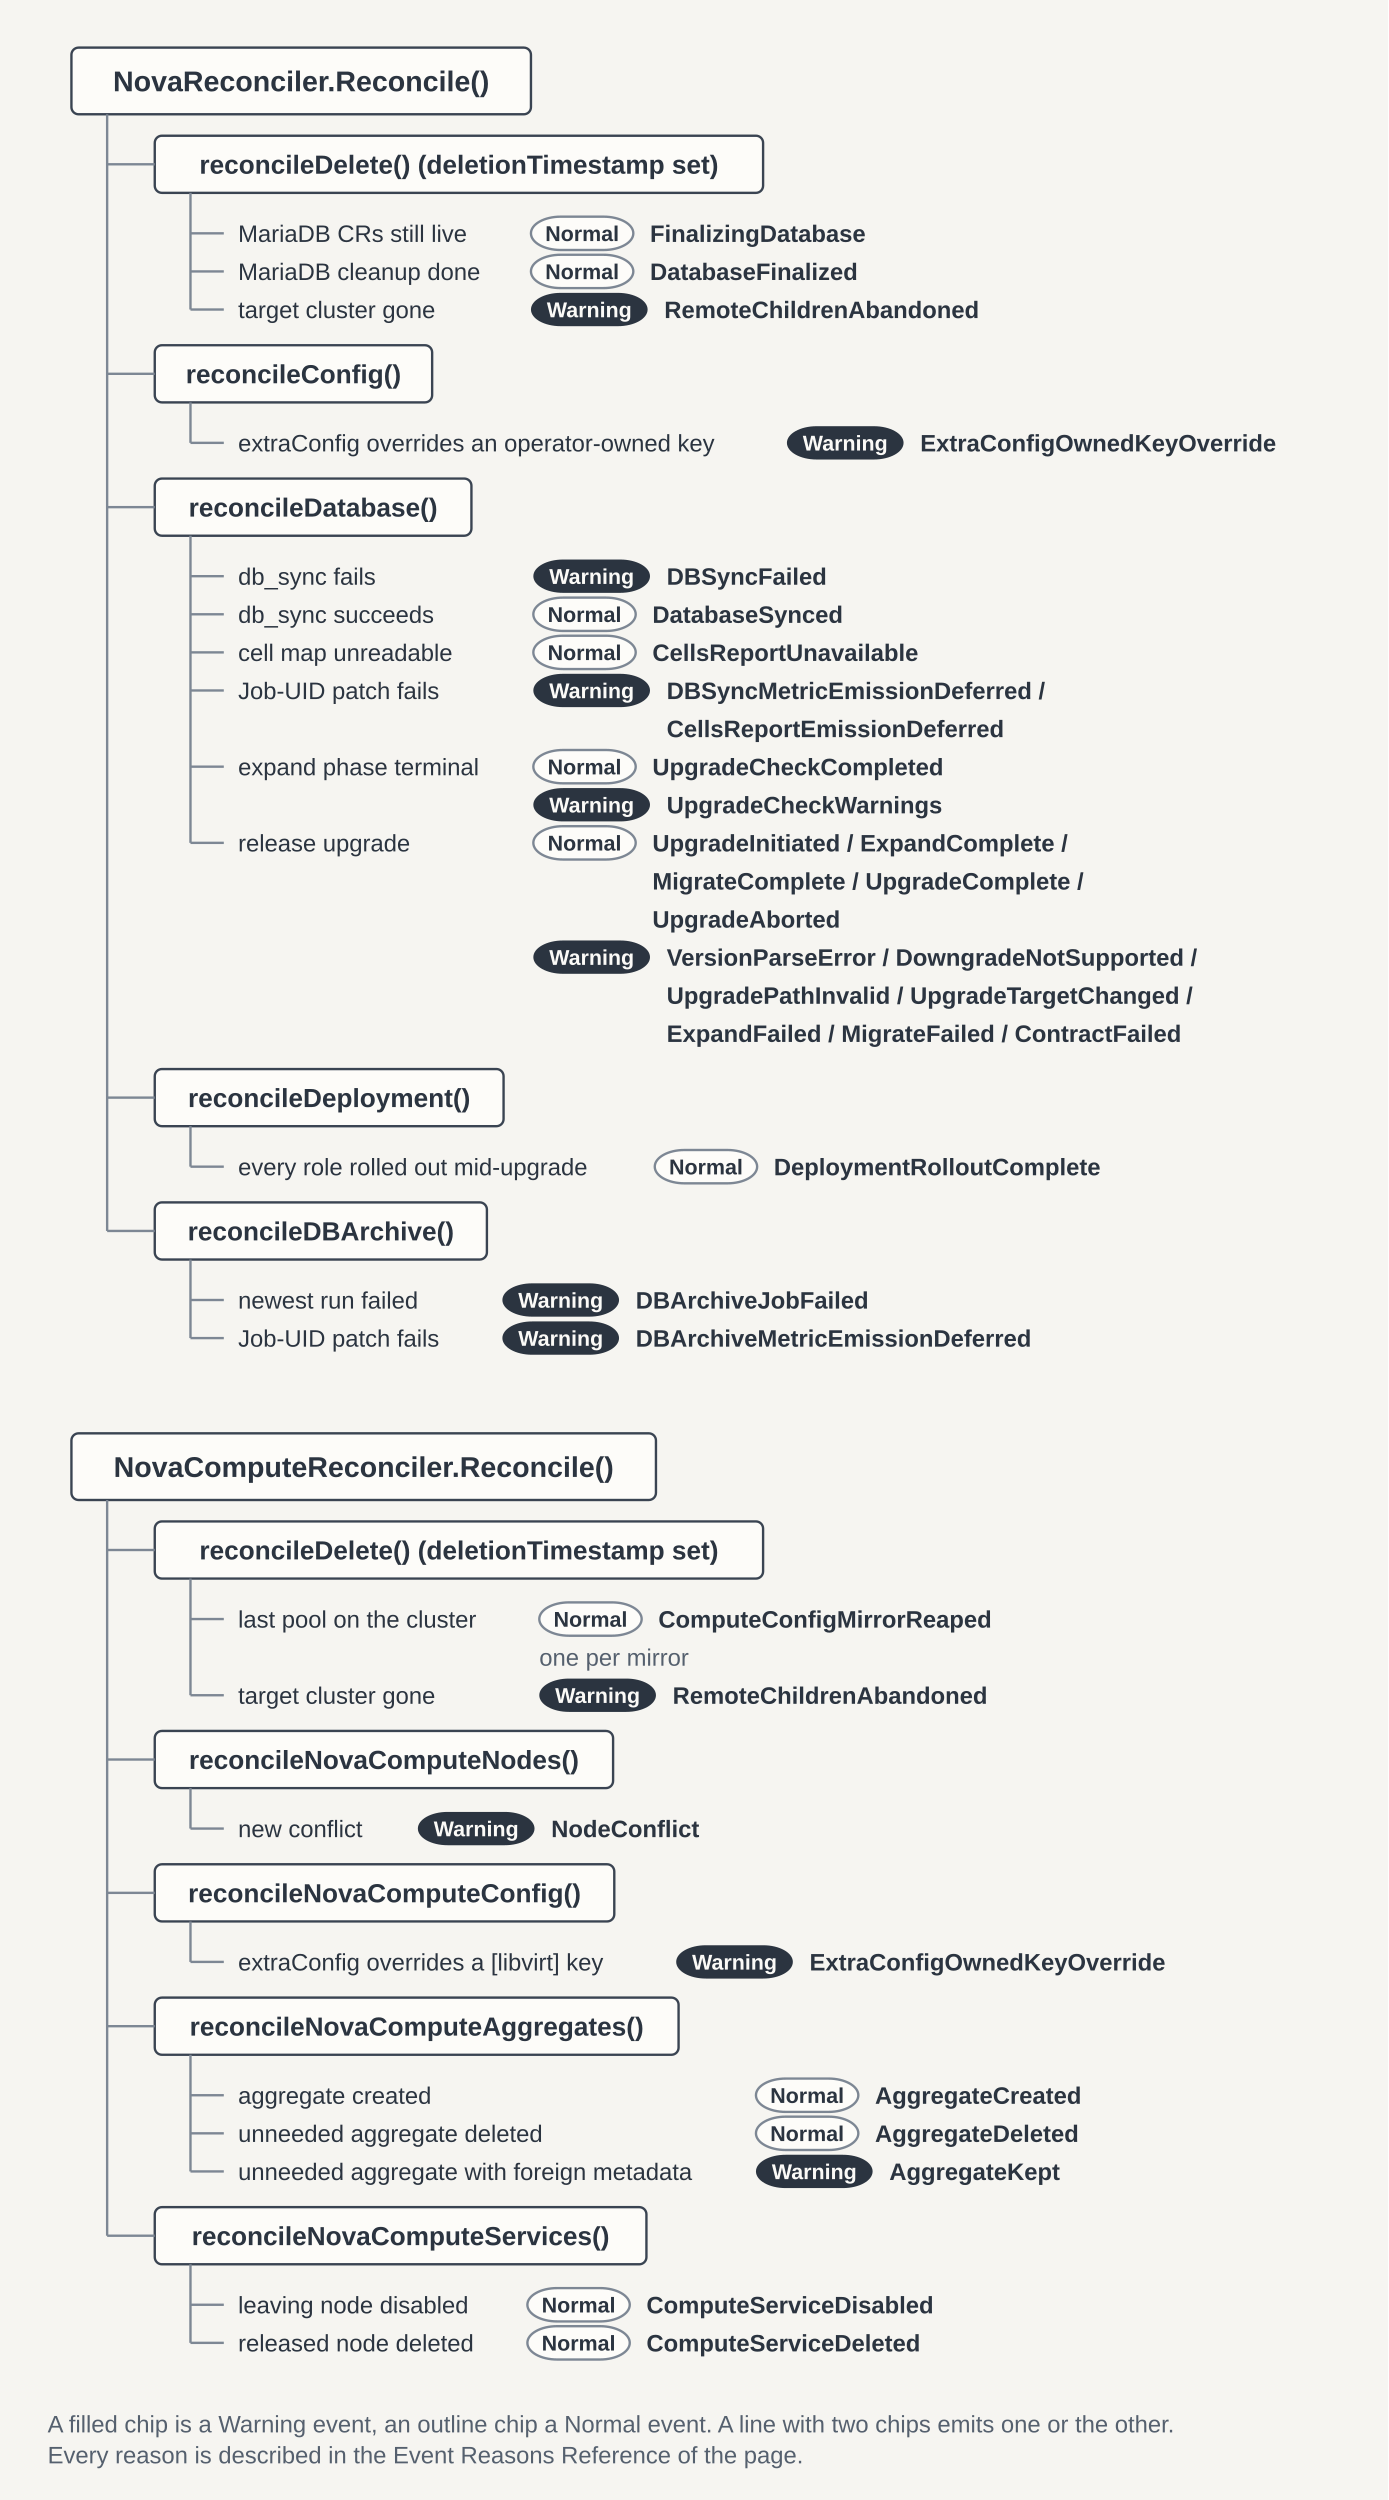
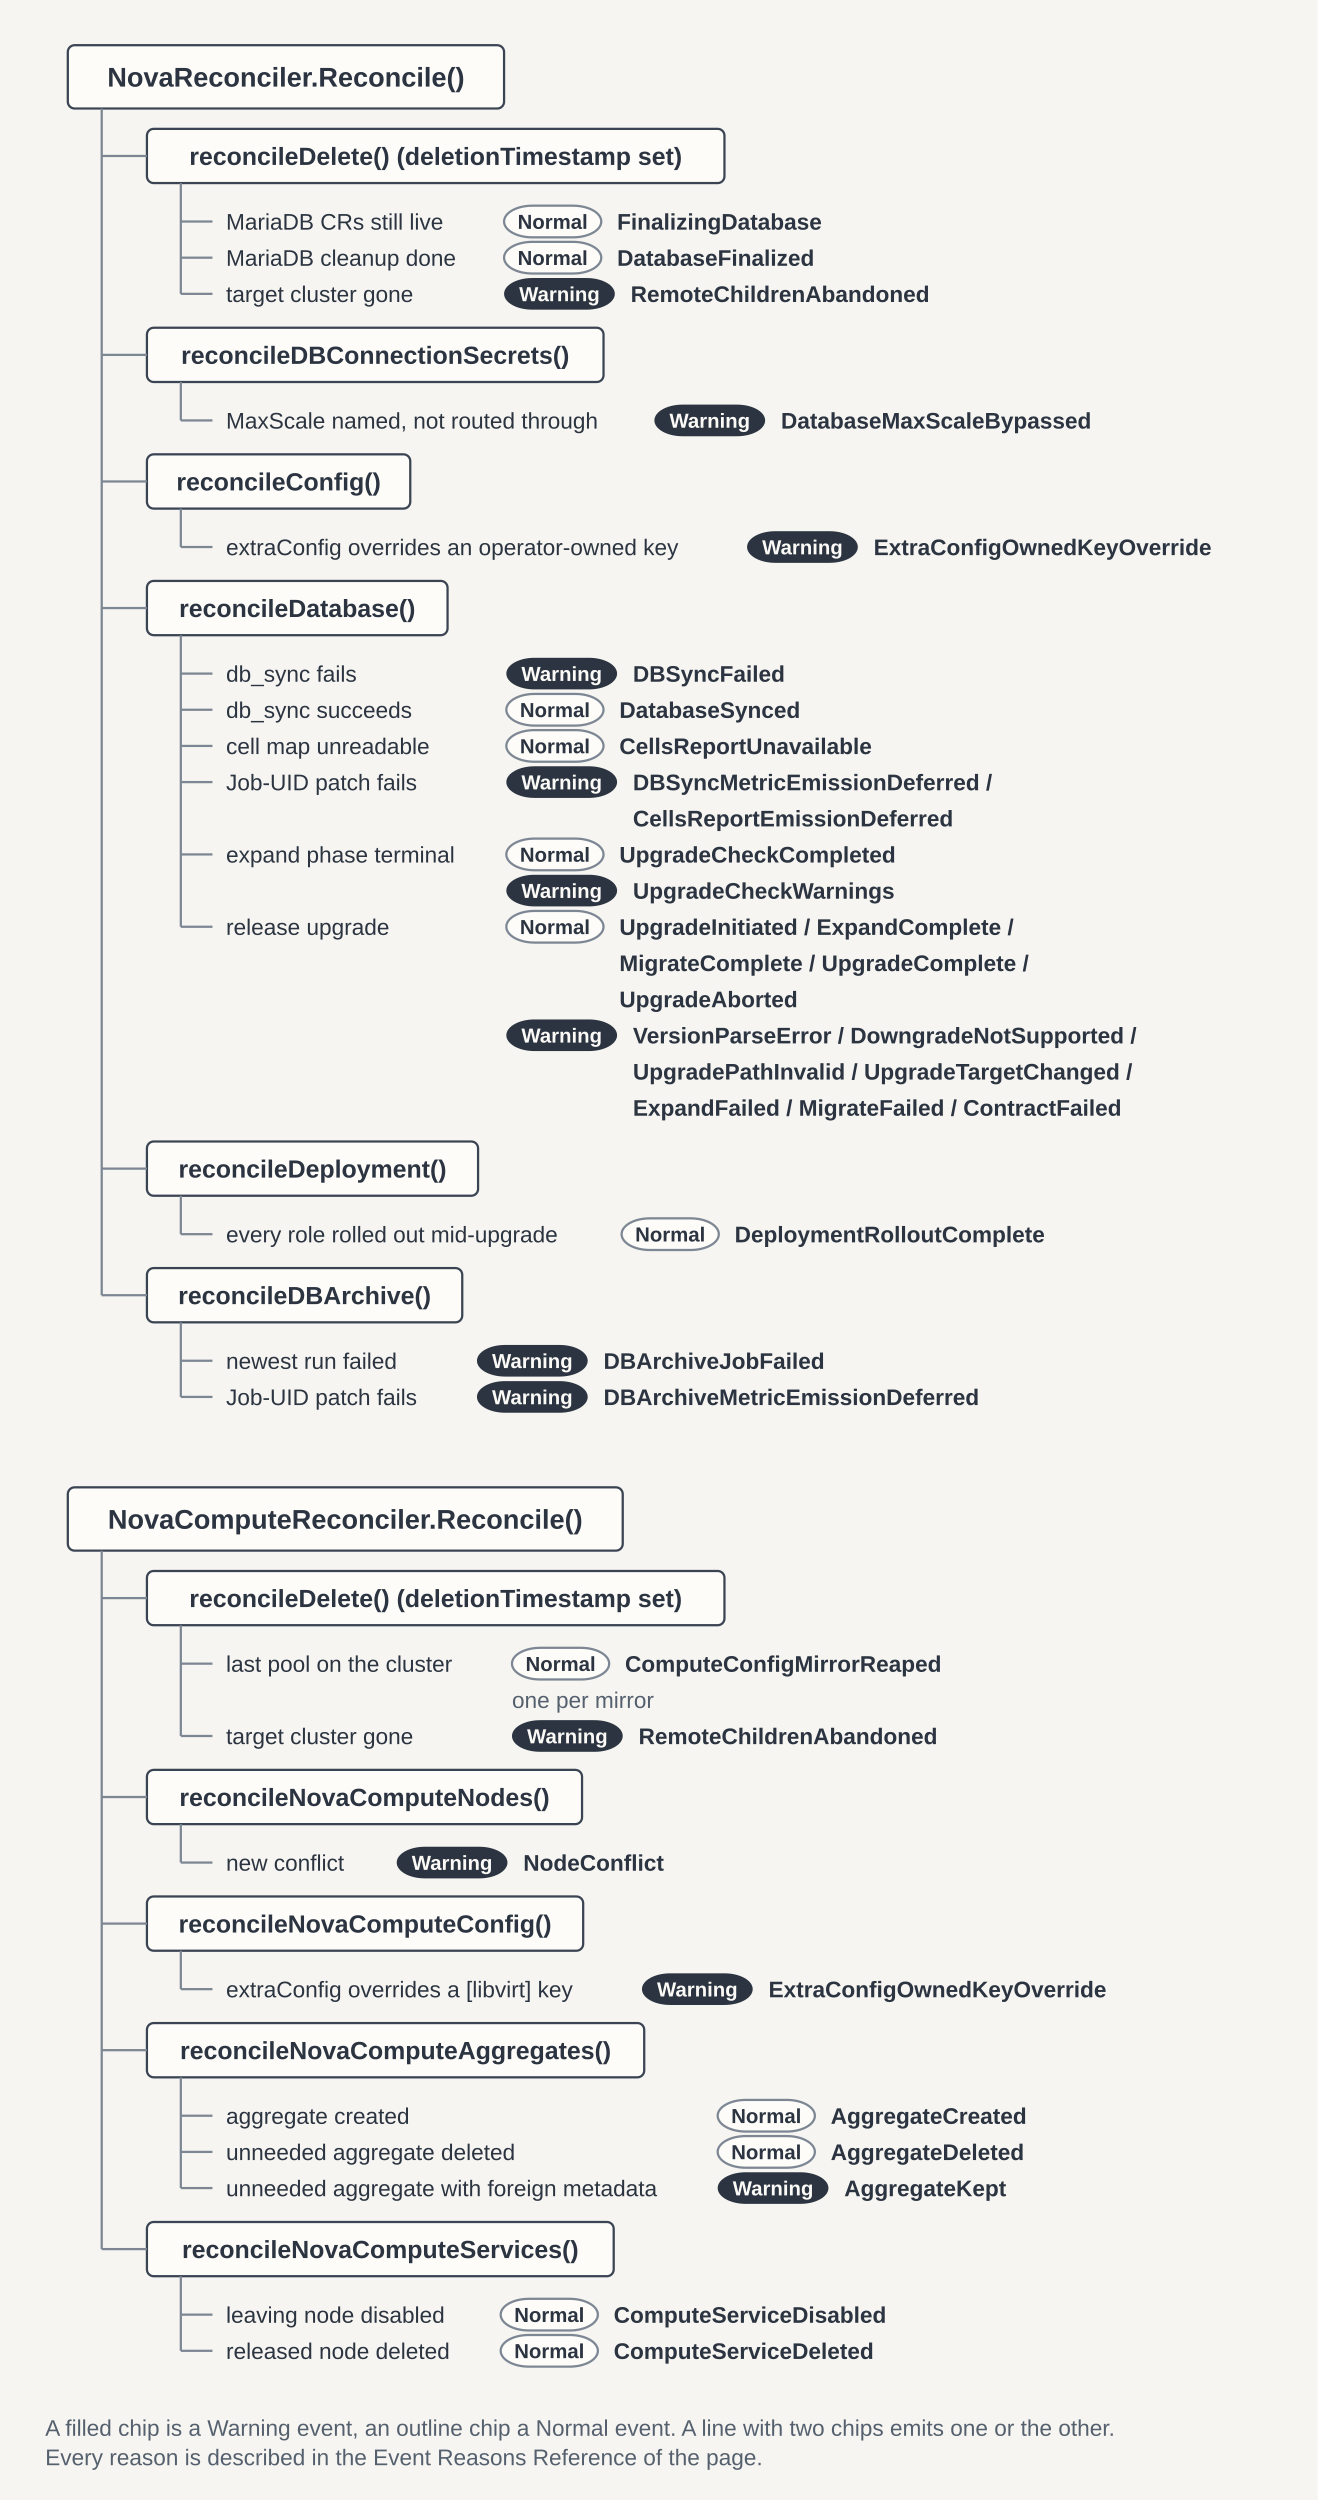
- <svg xmlns="http://www.w3.org/2000/svg" width="1166" height="2100" viewBox="0 0 1166 2100" font-family="'IBM Plex Sans', Arial, Helvetica, sans-serif" role="img" aria-label="Event flow of the Nova operator">
-   <rect width="1166" height="2100" fill="#F6F5F1" />
+ <svg xmlns="http://www.w3.org/2000/svg" width="1166" height="2212" viewBox="0 0 1166 2212" font-family="'IBM Plex Sans', Arial, Helvetica, sans-serif" role="img" aria-label="Event flow of the Nova operator">
+   <rect width="1166" height="2212" fill="#F6F5F1" />
  <rect x="60" y="40" width="386" height="56" rx="6" fill="#FDFCF9" stroke="#3A4452" stroke-width="2" />
  <text x="253" y="76.64" font-size="24" font-weight="700" fill="#2B3440" text-anchor="middle">NovaReconciler.Reconcile()</text>
  <rect x="130" y="114" width="511" height="48" rx="6" fill="#FDFCF9" stroke="#3A4452" stroke-width="2" />
  <text x="385.5" y="145.92" font-size="22" font-weight="700" fill="#2B3440" text-anchor="middle">reconcileDelete() (deletionTimestamp set)</text>
  <polyline points="90,138 130,138" fill="none" stroke="#7D8794" stroke-width="2" />
  <polyline points="160,196 188,196" fill="none" stroke="#7D8794" stroke-width="2" />
  <text x="200" y="203.2" font-size="20" font-weight="400" fill="#2B3440">MariaDB CRs still live</text>
  <rect x="446" y="182" width="86" height="28" rx="25" fill="#FDFCF9" stroke="#7D8794" stroke-width="2" />
  <text x="489" y="202.48" font-size="18" font-weight="700" fill="#2B3440" text-anchor="middle">Normal</text>
  <text x="546" y="203.2" font-size="20" font-weight="700" fill="#2B3440">FinalizingDatabase</text>
  <polyline points="160,228 188,228" fill="none" stroke="#7D8794" stroke-width="2" />
  <text x="200" y="235.2" font-size="20" font-weight="400" fill="#2B3440">MariaDB cleanup done</text>
  <rect x="446" y="214" width="86" height="28" rx="25" fill="#FDFCF9" stroke="#7D8794" stroke-width="2" />
  <text x="489" y="234.48" font-size="18" font-weight="700" fill="#2B3440" text-anchor="middle">Normal</text>
  <text x="546" y="235.2" font-size="20" font-weight="700" fill="#2B3440">DatabaseFinalized</text>
  <polyline points="160,260 188,260" fill="none" stroke="#7D8794" stroke-width="2" />
  <text x="200" y="267.2" font-size="20" font-weight="400" fill="#2B3440">target cluster gone</text>
  <rect x="446" y="246" width="98" height="28" rx="25" fill="#2B3440" />
  <text x="495" y="266.48" font-size="18" font-weight="700" fill="#FBFAF7" text-anchor="middle">Warning</text>
  <text x="558" y="267.2" font-size="20" font-weight="700" fill="#2B3440">RemoteChildrenAbandoned</text>
  <polyline points="160,162 160,260" fill="none" stroke="#7D8794" stroke-width="2" />
-   <rect x="130" y="290" width="233" height="48" rx="6" fill="#FDFCF9" stroke="#3A4452" stroke-width="2" />
-   <text x="246.5" y="321.92" font-size="22" font-weight="700" fill="#2B3440" text-anchor="middle">reconcileConfig()</text>
+   <rect x="130" y="290" width="404" height="48" rx="6" fill="#FDFCF9" stroke="#3A4452" stroke-width="2" />
+   <text x="332" y="321.92" font-size="22" font-weight="700" fill="#2B3440" text-anchor="middle">reconcileDBConnectionSecrets()</text>
  <polyline points="90,314 130,314" fill="none" stroke="#7D8794" stroke-width="2" />
  <polyline points="160,372 188,372" fill="none" stroke="#7D8794" stroke-width="2" />
-   <text x="200" y="379.2" font-size="20" font-weight="400" fill="#2B3440">extraConfig overrides an operator-owned key</text>
-   <rect x="661" y="358" width="98" height="28" rx="25" fill="#2B3440" />
-   <text x="710" y="378.48" font-size="18" font-weight="700" fill="#FBFAF7" text-anchor="middle">Warning</text>
-   <text x="773" y="379.2" font-size="20" font-weight="700" fill="#2B3440">ExtraConfigOwnedKeyOverride</text>
+   <text x="200" y="379.2" font-size="20" font-weight="400" fill="#2B3440">MaxScale named, not routed through</text>
+   <rect x="579" y="358" width="98" height="28" rx="25" fill="#2B3440" />
+   <text x="628" y="378.48" font-size="18" font-weight="700" fill="#FBFAF7" text-anchor="middle">Warning</text>
+   <text x="691" y="379.2" font-size="20" font-weight="700" fill="#2B3440">DatabaseMaxScaleBypassed</text>
  <polyline points="160,338 160,372" fill="none" stroke="#7D8794" stroke-width="2" />
-   <rect x="130" y="402" width="266" height="48" rx="6" fill="#FDFCF9" stroke="#3A4452" stroke-width="2" />
-   <text x="263" y="433.92" font-size="22" font-weight="700" fill="#2B3440" text-anchor="middle">reconcileDatabase()</text>
+   <rect x="130" y="402" width="233" height="48" rx="6" fill="#FDFCF9" stroke="#3A4452" stroke-width="2" />
+   <text x="246.5" y="433.92" font-size="22" font-weight="700" fill="#2B3440" text-anchor="middle">reconcileConfig()</text>
  <polyline points="90,426 130,426" fill="none" stroke="#7D8794" stroke-width="2" />
  <polyline points="160,484 188,484" fill="none" stroke="#7D8794" stroke-width="2" />
-   <text x="200" y="491.2" font-size="20" font-weight="400" fill="#2B3440">db_sync fails</text>
-   <rect x="448" y="470" width="98" height="28" rx="25" fill="#2B3440" />
-   <text x="497" y="490.48" font-size="18" font-weight="700" fill="#FBFAF7" text-anchor="middle">Warning</text>
-   <text x="560" y="491.2" font-size="20" font-weight="700" fill="#2B3440">DBSyncFailed</text>
-   <polyline points="160,516 188,516" fill="none" stroke="#7D8794" stroke-width="2" />
-   <text x="200" y="523.2" font-size="20" font-weight="400" fill="#2B3440">db_sync succeeds</text>
-   <rect x="448" y="502" width="86" height="28" rx="25" fill="#FDFCF9" stroke="#7D8794" stroke-width="2" />
-   <text x="491" y="522.48" font-size="18" font-weight="700" fill="#2B3440" text-anchor="middle">Normal</text>
-   <text x="548" y="523.2" font-size="20" font-weight="700" fill="#2B3440">DatabaseSynced</text>
-   <polyline points="160,548 188,548" fill="none" stroke="#7D8794" stroke-width="2" />
-   <text x="200" y="555.2" font-size="20" font-weight="400" fill="#2B3440">cell map unreadable</text>
-   <rect x="448" y="534" width="86" height="28" rx="25" fill="#FDFCF9" stroke="#7D8794" stroke-width="2" />
-   <text x="491" y="554.48" font-size="18" font-weight="700" fill="#2B3440" text-anchor="middle">Normal</text>
-   <text x="548" y="555.2" font-size="20" font-weight="700" fill="#2B3440">CellsReportUnavailable</text>
-   <polyline points="160,580 188,580" fill="none" stroke="#7D8794" stroke-width="2" />
-   <text x="200" y="587.2" font-size="20" font-weight="400" fill="#2B3440">Job-UID patch fails</text>
-   <rect x="448" y="566" width="98" height="28" rx="25" fill="#2B3440" />
-   <text x="497" y="586.48" font-size="18" font-weight="700" fill="#FBFAF7" text-anchor="middle">Warning</text>
-   <text x="560" y="587.2" font-size="20" font-weight="700" fill="#2B3440">DBSyncMetricEmissionDeferred /</text>
-   <text x="560" y="619.2" font-size="20" font-weight="700" fill="#2B3440">CellsReportEmissionDeferred</text>
-   <polyline points="160,644 188,644" fill="none" stroke="#7D8794" stroke-width="2" />
-   <text x="200" y="651.2" font-size="20" font-weight="400" fill="#2B3440">expand phase terminal</text>
-   <rect x="448" y="630" width="86" height="28" rx="25" fill="#FDFCF9" stroke="#7D8794" stroke-width="2" />
-   <text x="491" y="650.48" font-size="18" font-weight="700" fill="#2B3440" text-anchor="middle">Normal</text>
-   <text x="548" y="651.2" font-size="20" font-weight="700" fill="#2B3440">UpgradeCheckCompleted</text>
-   <rect x="448" y="662" width="98" height="28" rx="25" fill="#2B3440" />
-   <text x="497" y="682.48" font-size="18" font-weight="700" fill="#FBFAF7" text-anchor="middle">Warning</text>
-   <text x="560" y="683.2" font-size="20" font-weight="700" fill="#2B3440">UpgradeCheckWarnings</text>
-   <polyline points="160,708 188,708" fill="none" stroke="#7D8794" stroke-width="2" />
-   <text x="200" y="715.2" font-size="20" font-weight="400" fill="#2B3440">release upgrade</text>
-   <rect x="448" y="694" width="86" height="28" rx="25" fill="#FDFCF9" stroke="#7D8794" stroke-width="2" />
-   <text x="491" y="714.48" font-size="18" font-weight="700" fill="#2B3440" text-anchor="middle">Normal</text>
-   <text x="548" y="715.2" font-size="20" font-weight="700" fill="#2B3440">UpgradeInitiated / ExpandComplete /</text>
-   <text x="548" y="747.2" font-size="20" font-weight="700" fill="#2B3440">MigrateComplete / UpgradeComplete /</text>
-   <text x="548" y="779.2" font-size="20" font-weight="700" fill="#2B3440">UpgradeAborted</text>
-   <rect x="448" y="790" width="98" height="28" rx="25" fill="#2B3440" />
-   <text x="497" y="810.48" font-size="18" font-weight="700" fill="#FBFAF7" text-anchor="middle">Warning</text>
-   <text x="560" y="811.2" font-size="20" font-weight="700" fill="#2B3440">VersionParseError / DowngradeNotSupported /</text>
-   <text x="560" y="843.2" font-size="20" font-weight="700" fill="#2B3440">UpgradePathInvalid / UpgradeTargetChanged /</text>
-   <text x="560" y="875.2" font-size="20" font-weight="700" fill="#2B3440">ExpandFailed / MigrateFailed / ContractFailed</text>
-   <polyline points="160,450 160,708" fill="none" stroke="#7D8794" stroke-width="2" />
-   <rect x="130" y="898" width="293" height="48" rx="6" fill="#FDFCF9" stroke="#3A4452" stroke-width="2" />
-   <text x="276.5" y="929.92" font-size="22" font-weight="700" fill="#2B3440" text-anchor="middle">reconcileDeployment()</text>
-   <polyline points="90,922 130,922" fill="none" stroke="#7D8794" stroke-width="2" />
-   <polyline points="160,980 188,980" fill="none" stroke="#7D8794" stroke-width="2" />
-   <text x="200" y="987.2" font-size="20" font-weight="400" fill="#2B3440">every role rolled out mid-upgrade</text>
-   <rect x="550" y="966" width="86" height="28" rx="25" fill="#FDFCF9" stroke="#7D8794" stroke-width="2" />
-   <text x="593" y="986.48" font-size="18" font-weight="700" fill="#2B3440" text-anchor="middle">Normal</text>
-   <text x="650" y="987.2" font-size="20" font-weight="700" fill="#2B3440">DeploymentRolloutComplete</text>
-   <polyline points="160,946 160,980" fill="none" stroke="#7D8794" stroke-width="2" />
-   <rect x="130" y="1010" width="279" height="48" rx="6" fill="#FDFCF9" stroke="#3A4452" stroke-width="2" />
-   <text x="269.5" y="1041.92" font-size="22" font-weight="700" fill="#2B3440" text-anchor="middle">reconcileDBArchive()</text>
+   <text x="200" y="491.2" font-size="20" font-weight="400" fill="#2B3440">extraConfig overrides an operator-owned key</text>
+   <rect x="661" y="470" width="98" height="28" rx="25" fill="#2B3440" />
+   <text x="710" y="490.48" font-size="18" font-weight="700" fill="#FBFAF7" text-anchor="middle">Warning</text>
+   <text x="773" y="491.2" font-size="20" font-weight="700" fill="#2B3440">ExtraConfigOwnedKeyOverride</text>
+   <polyline points="160,450 160,484" fill="none" stroke="#7D8794" stroke-width="2" />
+   <rect x="130" y="514" width="266" height="48" rx="6" fill="#FDFCF9" stroke="#3A4452" stroke-width="2" />
+   <text x="263" y="545.92" font-size="22" font-weight="700" fill="#2B3440" text-anchor="middle">reconcileDatabase()</text>
+   <polyline points="90,538 130,538" fill="none" stroke="#7D8794" stroke-width="2" />
+   <polyline points="160,596 188,596" fill="none" stroke="#7D8794" stroke-width="2" />
+   <text x="200" y="603.2" font-size="20" font-weight="400" fill="#2B3440">db_sync fails</text>
+   <rect x="448" y="582" width="98" height="28" rx="25" fill="#2B3440" />
+   <text x="497" y="602.48" font-size="18" font-weight="700" fill="#FBFAF7" text-anchor="middle">Warning</text>
+   <text x="560" y="603.2" font-size="20" font-weight="700" fill="#2B3440">DBSyncFailed</text>
+   <polyline points="160,628 188,628" fill="none" stroke="#7D8794" stroke-width="2" />
+   <text x="200" y="635.2" font-size="20" font-weight="400" fill="#2B3440">db_sync succeeds</text>
+   <rect x="448" y="614" width="86" height="28" rx="25" fill="#FDFCF9" stroke="#7D8794" stroke-width="2" />
+   <text x="491" y="634.48" font-size="18" font-weight="700" fill="#2B3440" text-anchor="middle">Normal</text>
+   <text x="548" y="635.2" font-size="20" font-weight="700" fill="#2B3440">DatabaseSynced</text>
+   <polyline points="160,660 188,660" fill="none" stroke="#7D8794" stroke-width="2" />
+   <text x="200" y="667.2" font-size="20" font-weight="400" fill="#2B3440">cell map unreadable</text>
+   <rect x="448" y="646" width="86" height="28" rx="25" fill="#FDFCF9" stroke="#7D8794" stroke-width="2" />
+   <text x="491" y="666.48" font-size="18" font-weight="700" fill="#2B3440" text-anchor="middle">Normal</text>
+   <text x="548" y="667.2" font-size="20" font-weight="700" fill="#2B3440">CellsReportUnavailable</text>
+   <polyline points="160,692 188,692" fill="none" stroke="#7D8794" stroke-width="2" />
+   <text x="200" y="699.2" font-size="20" font-weight="400" fill="#2B3440">Job-UID patch fails</text>
+   <rect x="448" y="678" width="98" height="28" rx="25" fill="#2B3440" />
+   <text x="497" y="698.48" font-size="18" font-weight="700" fill="#FBFAF7" text-anchor="middle">Warning</text>
+   <text x="560" y="699.2" font-size="20" font-weight="700" fill="#2B3440">DBSyncMetricEmissionDeferred /</text>
+   <text x="560" y="731.2" font-size="20" font-weight="700" fill="#2B3440">CellsReportEmissionDeferred</text>
+   <polyline points="160,756 188,756" fill="none" stroke="#7D8794" stroke-width="2" />
+   <text x="200" y="763.2" font-size="20" font-weight="400" fill="#2B3440">expand phase terminal</text>
+   <rect x="448" y="742" width="86" height="28" rx="25" fill="#FDFCF9" stroke="#7D8794" stroke-width="2" />
+   <text x="491" y="762.48" font-size="18" font-weight="700" fill="#2B3440" text-anchor="middle">Normal</text>
+   <text x="548" y="763.2" font-size="20" font-weight="700" fill="#2B3440">UpgradeCheckCompleted</text>
+   <rect x="448" y="774" width="98" height="28" rx="25" fill="#2B3440" />
+   <text x="497" y="794.48" font-size="18" font-weight="700" fill="#FBFAF7" text-anchor="middle">Warning</text>
+   <text x="560" y="795.2" font-size="20" font-weight="700" fill="#2B3440">UpgradeCheckWarnings</text>
+   <polyline points="160,820 188,820" fill="none" stroke="#7D8794" stroke-width="2" />
+   <text x="200" y="827.2" font-size="20" font-weight="400" fill="#2B3440">release upgrade</text>
+   <rect x="448" y="806" width="86" height="28" rx="25" fill="#FDFCF9" stroke="#7D8794" stroke-width="2" />
+   <text x="491" y="826.48" font-size="18" font-weight="700" fill="#2B3440" text-anchor="middle">Normal</text>
+   <text x="548" y="827.2" font-size="20" font-weight="700" fill="#2B3440">UpgradeInitiated / ExpandComplete /</text>
+   <text x="548" y="859.2" font-size="20" font-weight="700" fill="#2B3440">MigrateComplete / UpgradeComplete /</text>
+   <text x="548" y="891.2" font-size="20" font-weight="700" fill="#2B3440">UpgradeAborted</text>
+   <rect x="448" y="902" width="98" height="28" rx="25" fill="#2B3440" />
+   <text x="497" y="922.48" font-size="18" font-weight="700" fill="#FBFAF7" text-anchor="middle">Warning</text>
+   <text x="560" y="923.2" font-size="20" font-weight="700" fill="#2B3440">VersionParseError / DowngradeNotSupported /</text>
+   <text x="560" y="955.2" font-size="20" font-weight="700" fill="#2B3440">UpgradePathInvalid / UpgradeTargetChanged /</text>
+   <text x="560" y="987.2" font-size="20" font-weight="700" fill="#2B3440">ExpandFailed / MigrateFailed / ContractFailed</text>
+   <polyline points="160,562 160,820" fill="none" stroke="#7D8794" stroke-width="2" />
+   <rect x="130" y="1010" width="293" height="48" rx="6" fill="#FDFCF9" stroke="#3A4452" stroke-width="2" />
+   <text x="276.5" y="1041.92" font-size="22" font-weight="700" fill="#2B3440" text-anchor="middle">reconcileDeployment()</text>
  <polyline points="90,1034 130,1034" fill="none" stroke="#7D8794" stroke-width="2" />
  <polyline points="160,1092 188,1092" fill="none" stroke="#7D8794" stroke-width="2" />
-   <text x="200" y="1099.2" font-size="20" font-weight="400" fill="#2B3440">newest run failed</text>
-   <rect x="422" y="1078" width="98" height="28" rx="25" fill="#2B3440" />
-   <text x="471" y="1098.48" font-size="18" font-weight="700" fill="#FBFAF7" text-anchor="middle">Warning</text>
-   <text x="534" y="1099.2" font-size="20" font-weight="700" fill="#2B3440">DBArchiveJobFailed</text>
-   <polyline points="160,1124 188,1124" fill="none" stroke="#7D8794" stroke-width="2" />
-   <text x="200" y="1131.2" font-size="20" font-weight="400" fill="#2B3440">Job-UID patch fails</text>
-   <rect x="422" y="1110" width="98" height="28" rx="25" fill="#2B3440" />
-   <text x="471" y="1130.48" font-size="18" font-weight="700" fill="#FBFAF7" text-anchor="middle">Warning</text>
-   <text x="534" y="1131.2" font-size="20" font-weight="700" fill="#2B3440">DBArchiveMetricEmissionDeferred</text>
-   <polyline points="160,1058 160,1124" fill="none" stroke="#7D8794" stroke-width="2" />
-   <polyline points="90,96 90,1034" fill="none" stroke="#7D8794" stroke-width="2" />
-   <rect x="60" y="1204" width="491" height="56" rx="6" fill="#FDFCF9" stroke="#3A4452" stroke-width="2" />
-   <text x="305.5" y="1240.64" font-size="24" font-weight="700" fill="#2B3440" text-anchor="middle">NovaComputeReconciler.Reconcile()</text>
-   <rect x="130" y="1278" width="511" height="48" rx="6" fill="#FDFCF9" stroke="#3A4452" stroke-width="2" />
-   <text x="385.5" y="1309.92" font-size="22" font-weight="700" fill="#2B3440" text-anchor="middle">reconcileDelete() (deletionTimestamp set)</text>
-   <polyline points="90,1302 130,1302" fill="none" stroke="#7D8794" stroke-width="2" />
-   <polyline points="160,1360 188,1360" fill="none" stroke="#7D8794" stroke-width="2" />
-   <text x="200" y="1367.2" font-size="20" font-weight="400" fill="#2B3440">last pool on the cluster</text>
-   <rect x="453" y="1346" width="86" height="28" rx="25" fill="#FDFCF9" stroke="#7D8794" stroke-width="2" />
-   <text x="496" y="1366.48" font-size="18" font-weight="700" fill="#2B3440" text-anchor="middle">Normal</text>
-   <text x="553" y="1367.2" font-size="20" font-weight="700" fill="#2B3440">ComputeConfigMirrorReaped</text>
-   <text x="453" y="1399.2" font-size="20" font-weight="400" fill="#55606E">one per mirror</text>
-   <polyline points="160,1424 188,1424" fill="none" stroke="#7D8794" stroke-width="2" />
-   <text x="200" y="1431.2" font-size="20" font-weight="400" fill="#2B3440">target cluster gone</text>
-   <rect x="453" y="1410" width="98" height="28" rx="25" fill="#2B3440" />
-   <text x="502" y="1430.48" font-size="18" font-weight="700" fill="#FBFAF7" text-anchor="middle">Warning</text>
-   <text x="565" y="1431.2" font-size="20" font-weight="700" fill="#2B3440">RemoteChildrenAbandoned</text>
-   <polyline points="160,1326 160,1424" fill="none" stroke="#7D8794" stroke-width="2" />
-   <rect x="130" y="1454" width="385" height="48" rx="6" fill="#FDFCF9" stroke="#3A4452" stroke-width="2" />
-   <text x="322.5" y="1485.92" font-size="22" font-weight="700" fill="#2B3440" text-anchor="middle">reconcileNovaComputeNodes()</text>
-   <polyline points="90,1478 130,1478" fill="none" stroke="#7D8794" stroke-width="2" />
+   <text x="200" y="1099.2" font-size="20" font-weight="400" fill="#2B3440">every role rolled out mid-upgrade</text>
+   <rect x="550" y="1078" width="86" height="28" rx="25" fill="#FDFCF9" stroke="#7D8794" stroke-width="2" />
+   <text x="593" y="1098.48" font-size="18" font-weight="700" fill="#2B3440" text-anchor="middle">Normal</text>
+   <text x="650" y="1099.2" font-size="20" font-weight="700" fill="#2B3440">DeploymentRolloutComplete</text>
+   <polyline points="160,1058 160,1092" fill="none" stroke="#7D8794" stroke-width="2" />
+   <rect x="130" y="1122" width="279" height="48" rx="6" fill="#FDFCF9" stroke="#3A4452" stroke-width="2" />
+   <text x="269.5" y="1153.92" font-size="22" font-weight="700" fill="#2B3440" text-anchor="middle">reconcileDBArchive()</text>
+   <polyline points="90,1146 130,1146" fill="none" stroke="#7D8794" stroke-width="2" />
+   <polyline points="160,1204 188,1204" fill="none" stroke="#7D8794" stroke-width="2" />
+   <text x="200" y="1211.2" font-size="20" font-weight="400" fill="#2B3440">newest run failed</text>
+   <rect x="422" y="1190" width="98" height="28" rx="25" fill="#2B3440" />
+   <text x="471" y="1210.48" font-size="18" font-weight="700" fill="#FBFAF7" text-anchor="middle">Warning</text>
+   <text x="534" y="1211.2" font-size="20" font-weight="700" fill="#2B3440">DBArchiveJobFailed</text>
+   <polyline points="160,1236 188,1236" fill="none" stroke="#7D8794" stroke-width="2" />
+   <text x="200" y="1243.2" font-size="20" font-weight="400" fill="#2B3440">Job-UID patch fails</text>
+   <rect x="422" y="1222" width="98" height="28" rx="25" fill="#2B3440" />
+   <text x="471" y="1242.48" font-size="18" font-weight="700" fill="#FBFAF7" text-anchor="middle">Warning</text>
+   <text x="534" y="1243.2" font-size="20" font-weight="700" fill="#2B3440">DBArchiveMetricEmissionDeferred</text>
+   <polyline points="160,1170 160,1236" fill="none" stroke="#7D8794" stroke-width="2" />
+   <polyline points="90,96 90,1146" fill="none" stroke="#7D8794" stroke-width="2" />
+   <rect x="60" y="1316" width="491" height="56" rx="6" fill="#FDFCF9" stroke="#3A4452" stroke-width="2" />
+   <text x="305.5" y="1352.64" font-size="24" font-weight="700" fill="#2B3440" text-anchor="middle">NovaComputeReconciler.Reconcile()</text>
+   <rect x="130" y="1390" width="511" height="48" rx="6" fill="#FDFCF9" stroke="#3A4452" stroke-width="2" />
+   <text x="385.5" y="1421.92" font-size="22" font-weight="700" fill="#2B3440" text-anchor="middle">reconcileDelete() (deletionTimestamp set)</text>
+   <polyline points="90,1414 130,1414" fill="none" stroke="#7D8794" stroke-width="2" />
+   <polyline points="160,1472 188,1472" fill="none" stroke="#7D8794" stroke-width="2" />
+   <text x="200" y="1479.2" font-size="20" font-weight="400" fill="#2B3440">last pool on the cluster</text>
+   <rect x="453" y="1458" width="86" height="28" rx="25" fill="#FDFCF9" stroke="#7D8794" stroke-width="2" />
+   <text x="496" y="1478.48" font-size="18" font-weight="700" fill="#2B3440" text-anchor="middle">Normal</text>
+   <text x="553" y="1479.2" font-size="20" font-weight="700" fill="#2B3440">ComputeConfigMirrorReaped</text>
+   <text x="453" y="1511.2" font-size="20" font-weight="400" fill="#55606E">one per mirror</text>
  <polyline points="160,1536 188,1536" fill="none" stroke="#7D8794" stroke-width="2" />
-   <text x="200" y="1543.2" font-size="20" font-weight="400" fill="#2B3440">new conflict</text>
-   <rect x="351" y="1522" width="98" height="28" rx="25" fill="#2B3440" />
-   <text x="400" y="1542.48" font-size="18" font-weight="700" fill="#FBFAF7" text-anchor="middle">Warning</text>
-   <text x="463" y="1543.2" font-size="20" font-weight="700" fill="#2B3440">NodeConflict</text>
-   <polyline points="160,1502 160,1536" fill="none" stroke="#7D8794" stroke-width="2" />
-   <rect x="130" y="1566" width="386" height="48" rx="6" fill="#FDFCF9" stroke="#3A4452" stroke-width="2" />
-   <text x="323" y="1597.92" font-size="22" font-weight="700" fill="#2B3440" text-anchor="middle">reconcileNovaComputeConfig()</text>
+   <text x="200" y="1543.2" font-size="20" font-weight="400" fill="#2B3440">target cluster gone</text>
+   <rect x="453" y="1522" width="98" height="28" rx="25" fill="#2B3440" />
+   <text x="502" y="1542.48" font-size="18" font-weight="700" fill="#FBFAF7" text-anchor="middle">Warning</text>
+   <text x="565" y="1543.2" font-size="20" font-weight="700" fill="#2B3440">RemoteChildrenAbandoned</text>
+   <polyline points="160,1438 160,1536" fill="none" stroke="#7D8794" stroke-width="2" />
+   <rect x="130" y="1566" width="385" height="48" rx="6" fill="#FDFCF9" stroke="#3A4452" stroke-width="2" />
+   <text x="322.5" y="1597.92" font-size="22" font-weight="700" fill="#2B3440" text-anchor="middle">reconcileNovaComputeNodes()</text>
  <polyline points="90,1590 130,1590" fill="none" stroke="#7D8794" stroke-width="2" />
  <polyline points="160,1648 188,1648" fill="none" stroke="#7D8794" stroke-width="2" />
-   <text x="200" y="1655.2" font-size="20" font-weight="400" fill="#2B3440">extraConfig overrides a [libvirt] key</text>
-   <rect x="568" y="1634" width="98" height="28" rx="25" fill="#2B3440" />
-   <text x="617" y="1654.48" font-size="18" font-weight="700" fill="#FBFAF7" text-anchor="middle">Warning</text>
-   <text x="680" y="1655.2" font-size="20" font-weight="700" fill="#2B3440">ExtraConfigOwnedKeyOverride</text>
+   <text x="200" y="1655.2" font-size="20" font-weight="400" fill="#2B3440">new conflict</text>
+   <rect x="351" y="1634" width="98" height="28" rx="25" fill="#2B3440" />
+   <text x="400" y="1654.48" font-size="18" font-weight="700" fill="#FBFAF7" text-anchor="middle">Warning</text>
+   <text x="463" y="1655.2" font-size="20" font-weight="700" fill="#2B3440">NodeConflict</text>
  <polyline points="160,1614 160,1648" fill="none" stroke="#7D8794" stroke-width="2" />
-   <rect x="130" y="1678" width="440" height="48" rx="6" fill="#FDFCF9" stroke="#3A4452" stroke-width="2" />
-   <text x="350" y="1709.92" font-size="22" font-weight="700" fill="#2B3440" text-anchor="middle">reconcileNovaComputeAggregates()</text>
+   <rect x="130" y="1678" width="386" height="48" rx="6" fill="#FDFCF9" stroke="#3A4452" stroke-width="2" />
+   <text x="323" y="1709.92" font-size="22" font-weight="700" fill="#2B3440" text-anchor="middle">reconcileNovaComputeConfig()</text>
  <polyline points="90,1702 130,1702" fill="none" stroke="#7D8794" stroke-width="2" />
  <polyline points="160,1760 188,1760" fill="none" stroke="#7D8794" stroke-width="2" />
-   <text x="200" y="1767.2" font-size="20" font-weight="400" fill="#2B3440">aggregate created</text>
-   <rect x="635" y="1746" width="86" height="28" rx="25" fill="#FDFCF9" stroke="#7D8794" stroke-width="2" />
-   <text x="678" y="1766.48" font-size="18" font-weight="700" fill="#2B3440" text-anchor="middle">Normal</text>
-   <text x="735" y="1767.2" font-size="20" font-weight="700" fill="#2B3440">AggregateCreated</text>
-   <polyline points="160,1792 188,1792" fill="none" stroke="#7D8794" stroke-width="2" />
-   <text x="200" y="1799.2" font-size="20" font-weight="400" fill="#2B3440">unneeded aggregate deleted</text>
-   <rect x="635" y="1778" width="86" height="28" rx="25" fill="#FDFCF9" stroke="#7D8794" stroke-width="2" />
-   <text x="678" y="1798.48" font-size="18" font-weight="700" fill="#2B3440" text-anchor="middle">Normal</text>
-   <text x="735" y="1799.2" font-size="20" font-weight="700" fill="#2B3440">AggregateDeleted</text>
-   <polyline points="160,1824 188,1824" fill="none" stroke="#7D8794" stroke-width="2" />
-   <text x="200" y="1831.2" font-size="20" font-weight="400" fill="#2B3440">unneeded aggregate with foreign metadata</text>
-   <rect x="635" y="1810" width="98" height="28" rx="25" fill="#2B3440" />
-   <text x="684" y="1830.48" font-size="18" font-weight="700" fill="#FBFAF7" text-anchor="middle">Warning</text>
-   <text x="747" y="1831.2" font-size="20" font-weight="700" fill="#2B3440">AggregateKept</text>
-   <polyline points="160,1726 160,1824" fill="none" stroke="#7D8794" stroke-width="2" />
-   <rect x="130" y="1854" width="413" height="48" rx="6" fill="#FDFCF9" stroke="#3A4452" stroke-width="2" />
-   <text x="336.5" y="1885.92" font-size="22" font-weight="700" fill="#2B3440" text-anchor="middle">reconcileNovaComputeServices()</text>
-   <polyline points="90,1878 130,1878" fill="none" stroke="#7D8794" stroke-width="2" />
+   <text x="200" y="1767.2" font-size="20" font-weight="400" fill="#2B3440">extraConfig overrides a [libvirt] key</text>
+   <rect x="568" y="1746" width="98" height="28" rx="25" fill="#2B3440" />
+   <text x="617" y="1766.48" font-size="18" font-weight="700" fill="#FBFAF7" text-anchor="middle">Warning</text>
+   <text x="680" y="1767.2" font-size="20" font-weight="700" fill="#2B3440">ExtraConfigOwnedKeyOverride</text>
+   <polyline points="160,1726 160,1760" fill="none" stroke="#7D8794" stroke-width="2" />
+   <rect x="130" y="1790" width="440" height="48" rx="6" fill="#FDFCF9" stroke="#3A4452" stroke-width="2" />
+   <text x="350" y="1821.92" font-size="22" font-weight="700" fill="#2B3440" text-anchor="middle">reconcileNovaComputeAggregates()</text>
+   <polyline points="90,1814 130,1814" fill="none" stroke="#7D8794" stroke-width="2" />
+   <polyline points="160,1872 188,1872" fill="none" stroke="#7D8794" stroke-width="2" />
+   <text x="200" y="1879.2" font-size="20" font-weight="400" fill="#2B3440">aggregate created</text>
+   <rect x="635" y="1858" width="86" height="28" rx="25" fill="#FDFCF9" stroke="#7D8794" stroke-width="2" />
+   <text x="678" y="1878.48" font-size="18" font-weight="700" fill="#2B3440" text-anchor="middle">Normal</text>
+   <text x="735" y="1879.2" font-size="20" font-weight="700" fill="#2B3440">AggregateCreated</text>
+   <polyline points="160,1904 188,1904" fill="none" stroke="#7D8794" stroke-width="2" />
+   <text x="200" y="1911.2" font-size="20" font-weight="400" fill="#2B3440">unneeded aggregate deleted</text>
+   <rect x="635" y="1890" width="86" height="28" rx="25" fill="#FDFCF9" stroke="#7D8794" stroke-width="2" />
+   <text x="678" y="1910.48" font-size="18" font-weight="700" fill="#2B3440" text-anchor="middle">Normal</text>
+   <text x="735" y="1911.2" font-size="20" font-weight="700" fill="#2B3440">AggregateDeleted</text>
  <polyline points="160,1936 188,1936" fill="none" stroke="#7D8794" stroke-width="2" />
-   <text x="200" y="1943.2" font-size="20" font-weight="400" fill="#2B3440">leaving node disabled</text>
-   <rect x="443" y="1922" width="86" height="28" rx="25" fill="#FDFCF9" stroke="#7D8794" stroke-width="2" />
-   <text x="486" y="1942.48" font-size="18" font-weight="700" fill="#2B3440" text-anchor="middle">Normal</text>
-   <text x="543" y="1943.2" font-size="20" font-weight="700" fill="#2B3440">ComputeServiceDisabled</text>
-   <polyline points="160,1968 188,1968" fill="none" stroke="#7D8794" stroke-width="2" />
-   <text x="200" y="1975.2" font-size="20" font-weight="400" fill="#2B3440">released node deleted</text>
-   <rect x="443" y="1954" width="86" height="28" rx="25" fill="#FDFCF9" stroke="#7D8794" stroke-width="2" />
-   <text x="486" y="1974.48" font-size="18" font-weight="700" fill="#2B3440" text-anchor="middle">Normal</text>
-   <text x="543" y="1975.2" font-size="20" font-weight="700" fill="#2B3440">ComputeServiceDeleted</text>
-   <polyline points="160,1902 160,1968" fill="none" stroke="#7D8794" stroke-width="2" />
-   <polyline points="90,1260 90,1878" fill="none" stroke="#7D8794" stroke-width="2" />
-   <text x="40" y="2043.2" font-size="20" font-weight="400" fill="#55606E">A filled chip is a Warning event, an outline chip a Normal event. A line with two chips emits one or the other.</text>
-   <text x="40" y="2069.2" font-size="20" font-weight="400" fill="#55606E">Every reason is described in the Event Reasons Reference of the page.</text>
+   <text x="200" y="1943.2" font-size="20" font-weight="400" fill="#2B3440">unneeded aggregate with foreign metadata</text>
+   <rect x="635" y="1922" width="98" height="28" rx="25" fill="#2B3440" />
+   <text x="684" y="1942.48" font-size="18" font-weight="700" fill="#FBFAF7" text-anchor="middle">Warning</text>
+   <text x="747" y="1943.2" font-size="20" font-weight="700" fill="#2B3440">AggregateKept</text>
+   <polyline points="160,1838 160,1936" fill="none" stroke="#7D8794" stroke-width="2" />
+   <rect x="130" y="1966" width="413" height="48" rx="6" fill="#FDFCF9" stroke="#3A4452" stroke-width="2" />
+   <text x="336.5" y="1997.92" font-size="22" font-weight="700" fill="#2B3440" text-anchor="middle">reconcileNovaComputeServices()</text>
+   <polyline points="90,1990 130,1990" fill="none" stroke="#7D8794" stroke-width="2" />
+   <polyline points="160,2048 188,2048" fill="none" stroke="#7D8794" stroke-width="2" />
+   <text x="200" y="2055.2" font-size="20" font-weight="400" fill="#2B3440">leaving node disabled</text>
+   <rect x="443" y="2034" width="86" height="28" rx="25" fill="#FDFCF9" stroke="#7D8794" stroke-width="2" />
+   <text x="486" y="2054.48" font-size="18" font-weight="700" fill="#2B3440" text-anchor="middle">Normal</text>
+   <text x="543" y="2055.2" font-size="20" font-weight="700" fill="#2B3440">ComputeServiceDisabled</text>
+   <polyline points="160,2080 188,2080" fill="none" stroke="#7D8794" stroke-width="2" />
+   <text x="200" y="2087.2" font-size="20" font-weight="400" fill="#2B3440">released node deleted</text>
+   <rect x="443" y="2066" width="86" height="28" rx="25" fill="#FDFCF9" stroke="#7D8794" stroke-width="2" />
+   <text x="486" y="2086.48" font-size="18" font-weight="700" fill="#2B3440" text-anchor="middle">Normal</text>
+   <text x="543" y="2087.2" font-size="20" font-weight="700" fill="#2B3440">ComputeServiceDeleted</text>
+   <polyline points="160,2014 160,2080" fill="none" stroke="#7D8794" stroke-width="2" />
+   <polyline points="90,1372 90,1990" fill="none" stroke="#7D8794" stroke-width="2" />
+   <text x="40" y="2155.2" font-size="20" font-weight="400" fill="#55606E">A filled chip is a Warning event, an outline chip a Normal event. A line with two chips emits one or the other.</text>
+   <text x="40" y="2181.2" font-size="20" font-weight="400" fill="#55606E">Every reason is described in the Event Reasons Reference of the page.</text>
</svg>
